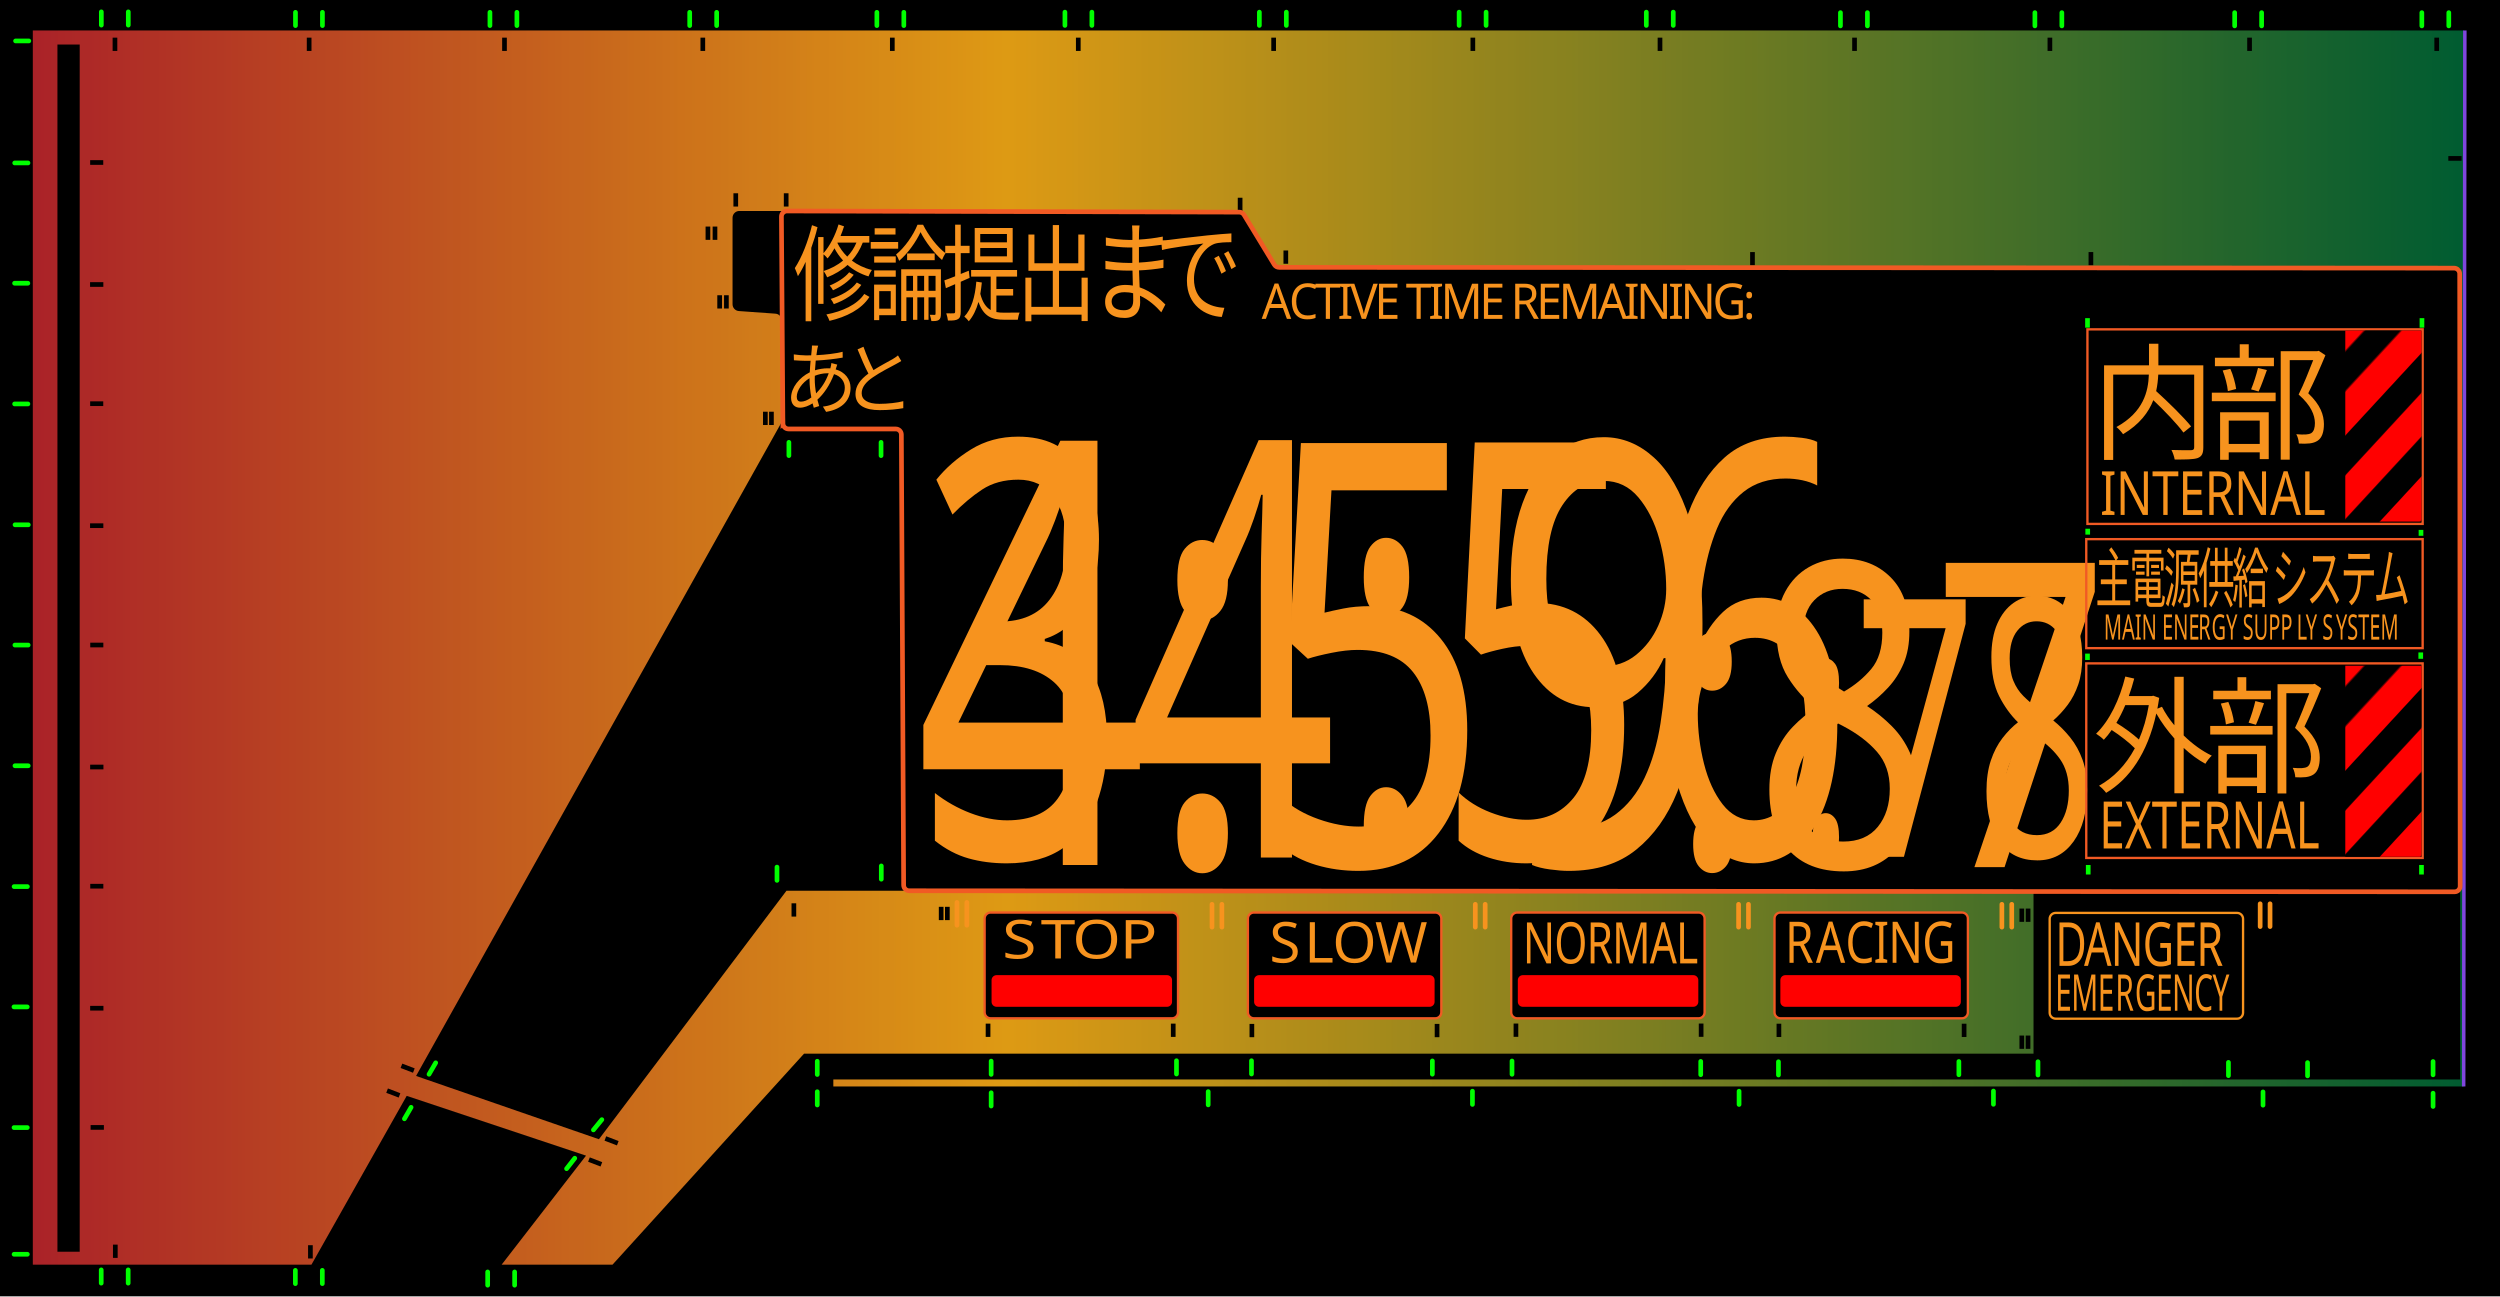
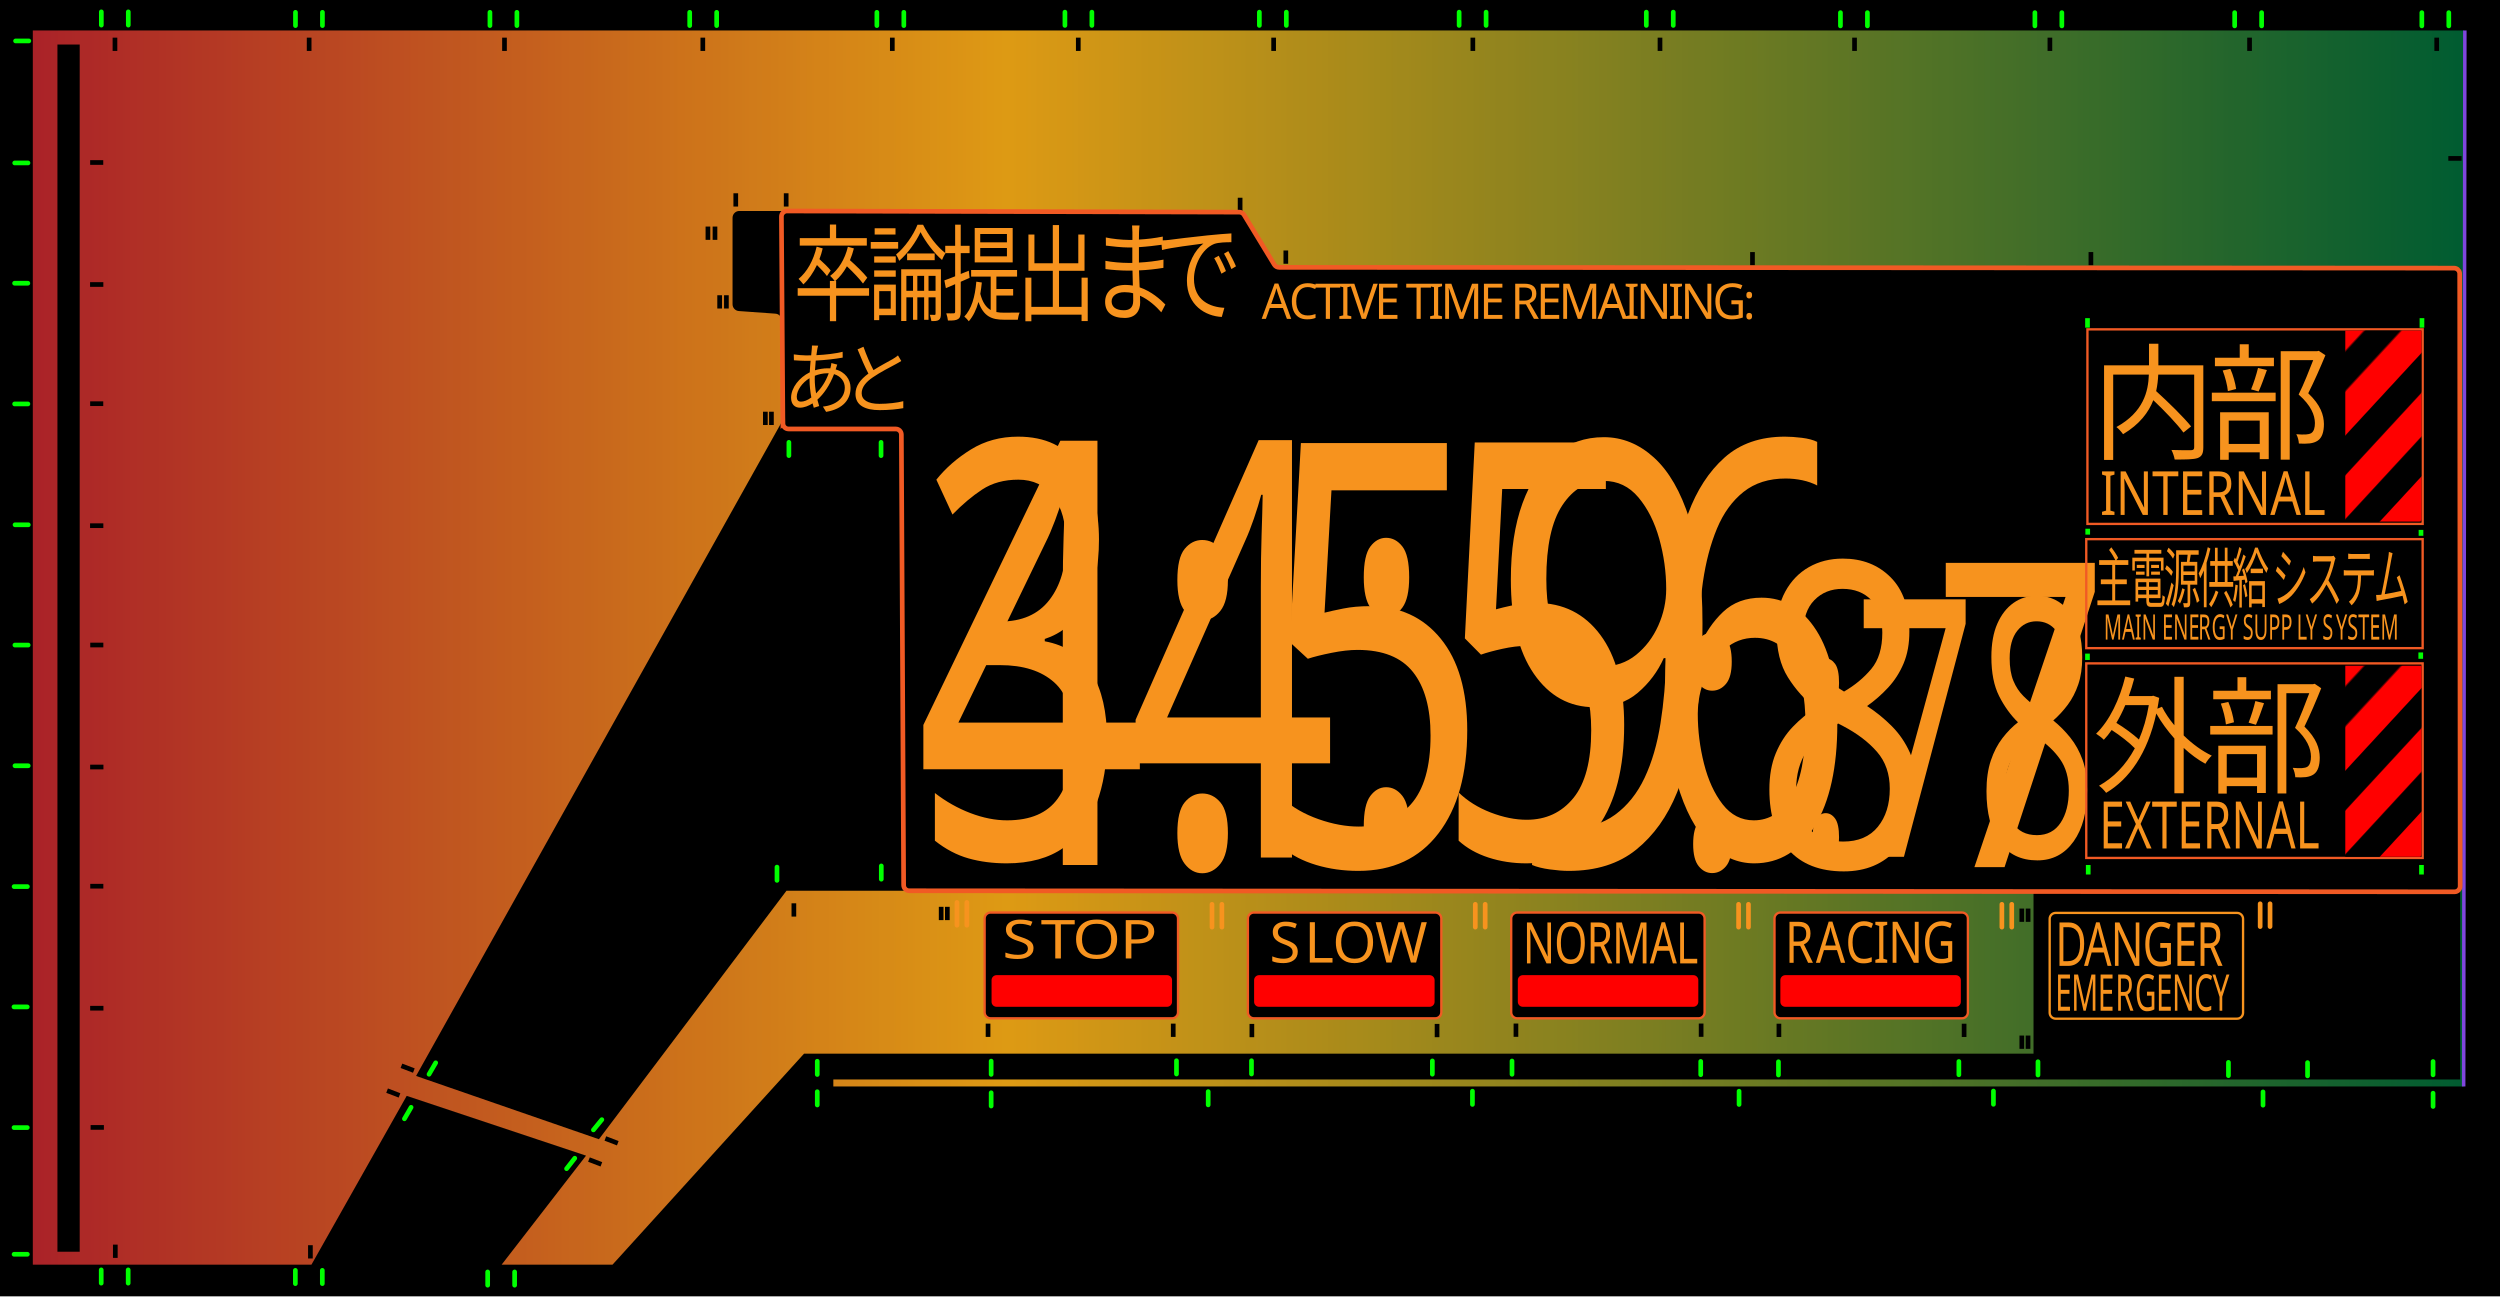
<svg xmlns="http://www.w3.org/2000/svg" xmlns:xlink="http://www.w3.org/1999/xlink" id="Layer_2" viewBox="0 0 2133 1106">
  <defs>
    <style>.cls-1{fill:url(#New_Pattern-2);}.cls-1,.cls-2,.cls-3,.cls-4,.cls-5,.cls-6,.cls-7{stroke-width:0px;}.cls-8{font-size:30px;}.cls-8,.cls-9,.cls-10,.cls-11,.cls-12,.cls-13,.cls-14,.cls-15,.cls-16,.cls-17,.cls-18,.cls-19,.cls-20,.cls-21,.cls-22,.cls-23,.cls-24,.cls-25,.cls-26,.cls-27{fill:#f7931e;}.cls-8,.cls-9,.cls-10,.cls-12,.cls-13,.cls-14,.cls-19,.cls-20,.cls-23,.cls-24{font-family:ArialRoundedMT, 'Arial Rounded MT';}.cls-28{stroke:#7f47dd;stroke-width:3px;}.cls-28,.cls-2,.cls-29,.cls-30,.cls-31,.cls-32{fill:none;}.cls-28,.cls-33,.cls-34,.cls-35,.cls-36,.cls-29,.cls-30,.cls-31,.cls-32{stroke-miterlimit:10;}.cls-37{letter-spacing:-.07em;}.cls-9{font-size:48.94px;letter-spacing:-.02em;}.cls-10{font-size:42px;}.cls-38{letter-spacing:0em;}.cls-11{font-size:496px;letter-spacing:0em;}.cls-11,.cls-17,.cls-22,.cls-26{font-family:TrueLCDNGE, 'True LCD NGE';}.cls-39{letter-spacing:-.12em;}.cls-33,.cls-34{fill:lime;stroke:lime;}.cls-33,.cls-34,.cls-35,.cls-36,.cls-31,.cls-32{stroke-width:4px;}.cls-34,.cls-35,.cls-31{stroke-linecap:round;}.cls-12{font-size:45.85px;}.cls-35{fill:#e78200;}.cls-35,.cls-30,.cls-31{stroke:#f7931e;}.cls-13{font-size:49px;}.cls-40{letter-spacing:-.1em;}.cls-41{letter-spacing:0em;}.cls-3{fill:url(#New_Pattern);}.cls-14{font-size:43.24px;}.cls-15{font-size:108.34px;letter-spacing:-.07em;}.cls-15,.cls-16,.cls-18,.cls-21,.cls-25,.cls-27{font-family:ZenAntique-Regular, 'Zen Antique';}.cls-42{letter-spacing:-.05em;}.cls-43{letter-spacing:-.03em;}.cls-16{font-size:107.48px;letter-spacing:-.07em;}.cls-36{stroke:#000;}.cls-17{font-size:307.65px;letter-spacing:0em;}.cls-29,.cls-30{stroke-width:2px;}.cls-29,.cls-32{stroke:#f15a24;}.cls-18{font-size:67.1px;letter-spacing:-.23em;}.cls-19,.cls-25{font-size:56px;}.cls-4{fill:url(#linear-gradient);opacity:.88;}.cls-20{font-size:48.21px;}.cls-44{letter-spacing:-.05em;}.cls-21{font-size:93.92px;letter-spacing:-.26em;}.cls-22{font-size:504.14px;letter-spacing:0em;}.cls-23{font-size:51.86px;}.cls-45{letter-spacing:-.08em;}.cls-46{letter-spacing:-.06em;}.cls-47{letter-spacing:-.08em;}.cls-48{letter-spacing:-.03em;}.cls-49{letter-spacing:-.02em;}.cls-24{font-size:52px;letter-spacing:-.01em;}.cls-6{fill:#fff;opacity:0;}.cls-7{fill:red;}.cls-50{letter-spacing:-.02em;}.cls-51{letter-spacing:-.02em;}.cls-52{letter-spacing:-.02em;}.cls-53{letter-spacing:-.02em;}.cls-54{letter-spacing:-.02em;}.cls-25{letter-spacing:-.07em;}.cls-26{font-size:363.59px;letter-spacing:0em;}.cls-27{font-size:89.72px;letter-spacing:-.07em;}.cls-55{letter-spacing:-.03em;}</style>
    <linearGradient id="linear-gradient" x1="28" y1="552.5" x2="2102" y2="552.5" gradientUnits="userSpaceOnUse">
      <stop offset="0" stop-color="#c1272d" />
      <stop offset=".4" stop-color="#fbae17" />
      <stop offset="1" stop-color="#006837" />
    </linearGradient>
    <pattern id="New_Pattern" x="0" y="0" width="100" height="96" patternTransform="translate(7721.63 -10167.06) rotate(-47.29) scale(1.41 1.52) skewX(13.98)" patternUnits="userSpaceOnUse" viewBox="0 0 100 96">
      <rect class="cls-2" width="100" height="96" />
      <rect class="cls-7" x="0" y="64" width="100" height="17" />
      <rect class="cls-5" x="0" y="81" width="100" height="15" />
      <rect class="cls-7" x="0" y="32" width="100" height="17" />
      <rect class="cls-5" x="0" y="49" width="100" height="15" />
      <rect class="cls-7" x="0" y="0" width="100" height="17" />
      <rect class="cls-5" x="0" y="17" width="100" height="15" />
    </pattern>
    <pattern id="New_Pattern-2" patternTransform="translate(7626.16 -10349.64) rotate(-47.29) scale(1.41 1.52) skewX(13.98)" xlink:href="#New_Pattern" />
  </defs>
  <g id="eva-timer">
    <g id="pan-background">
      <rect id="black" class="cls-5" width="2133" height="1106" />
    </g>
    <g id="pan-main">
      <path id="comp-main" class="cls-4" d="m2100,26H28v1053h237.74l81.26-144,153,51-72,93h94.6l163.4-180h1049v-139H671l-160,212-156-54,311.27-556.69c.48-.86.73-1.83.73-2.81v-85.1c0-3.04-2.35-5.56-5.38-5.78l-31.23-2.23c-3.03-.22-5.38-2.74-5.38-5.78v-73.81c0-3.2,2.6-5.8,5.8-5.8h424.91c2.04,0,3.94,1.08,4.98,2.83l25.63,43.1c1.04,1.76,2.94,2.83,4.98,2.83h1007.7v692.24H711v6h1391V26h-2ZM68,1068h-19V38h19v1030Z" />
      <path id="bar-purple" class="cls-28" d="m2103,26c-.33,300.33-.67,600.67-1,901" />
    </g>
    <g id="grpClickable">
      <path id="clickable-top" class="cls-6" d="m28.98,237h597v-50.02c0-3.2,2.6-5.8,5.8-5.8h424.91c2.04,0,3.94,1.08,4.98,2.83l25.63,43.1c1.04,1.76,2.94,2.83,4.98,2.83h1007.2V27.18H28.98v209.82Z" />
      <path id="clickable-left" class="cls-6" d="m29.59,237.3l-.61,842.88h237.74l400.53-717.69-2.57-90.6c-.05-1.79-1.37-3.3-3.15-3.57l-33.99-5.29c-.9-.14-1.57-.91-1.59-1.82l-.37-23.9H29.59Z" />
      <polygon id="clickable-bottom" class="cls-6" points="652.02 945 531.5 1078.85 531.5 1089 2102.5 1089 2102.5 945 652.02 945" />
    </g>
    <g id="dot-green">
      <g id="Mode">
        <line id="dot" class="cls-34" x1="1671.31" y1="905.67" x2="1671.31" y2="917" />
        <line id="dot-2" class="cls-34" x1="1738.8" y1="905.87" x2="1738.8" y2="917.2" />
        <line id="dot-3" class="cls-34" x1="1700.8" y1="930.87" x2="1700.8" y2="942.2" />
        <line id="dot-4" class="cls-34" x1="1517.38" y1="905.88" x2="1517.38" y2="917.21" />
        <line id="dot-5" class="cls-34" x1="1451.06" y1="905.59" x2="1451.06" y2="916.93" />
        <line id="dot-6" class="cls-34" x1="1290.05" y1="905.26" x2="1290.05" y2="916.6" />
        <line id="dot-7" class="cls-34" x1="1222.09" y1="905.18" x2="1222.09" y2="916.51" />
        <line id="dot-8" class="cls-34" x1="1067.77" y1="905.01" x2="1067.77" y2="916.35" />
        <line id="dot-9" class="cls-34" x1="1003.77" y1="905.01" x2="1003.77" y2="916.35" />
        <line id="dot-10" class="cls-34" x1="1483.77" y1="931.01" x2="1483.77" y2="942.35" />
        <line id="dot-11" class="cls-34" x1="1256.29" y1="930.98" x2="1256.29" y2="942.31" />
        <line id="dot-12" class="cls-34" x1="1030.83" y1="931.35" x2="1030.83" y2="942.68" />
        <line id="dot-13" class="cls-34" x1="697.29" y1="905.44" x2="697.29" y2="916.77" />
        <line id="dot-14" class="cls-34" x1="697.29" y1="931.44" x2="697.29" y2="942.77" />
        <line id="dot-15" class="cls-34" x1="751.92" y1="738.8" x2="751.92" y2="750.14" />
        <line id="dot-16" class="cls-34" x1="662.92" y1="739.8" x2="662.92" y2="751.14" />
        <g id="dots_x2">
          <line id="dl" class="cls-34" x1="845.65" y1="932.34" x2="845.65" y2="943.67" />
          <line id="du" class="cls-34" x1="845.65" y1="905.34" x2="845.65" y2="916.67" />
        </g>
        <g id="dots_x2-2">
          <line id="dl-2" class="cls-34" x1="2075.89" y1="932.7" x2="2075.89" y2="944.04" />
          <line id="du-2" class="cls-34" x1="2075.89" y1="905.7" x2="2075.89" y2="917.04" />
        </g>
        <g id="dots_x3">
          <line id="dot-17" class="cls-34" x1="1901.31" y1="906.41" x2="1901.31" y2="917.75" />
          <line id="dot-18" class="cls-34" x1="1968.8" y1="906.61" x2="1968.8" y2="917.95" />
          <line id="dot-19" class="cls-34" x1="1930.8" y1="931.61" x2="1930.8" y2="942.95" />
        </g>
      </g>
      <g id="Slash">
        <line id="dot-20" class="cls-34" x1="506.3" y1="964.04" x2="513.49" y2="955.28" />
        <line id="dot-21" class="cls-34" x1="490.39" y1="988.19" x2="483.41" y2="997.12" />
        <line id="dot-22" class="cls-34" x1="350.75" y1="944.76" x2="345.05" y2="954.56" />
        <line id="dot-23" class="cls-34" x1="371.74" y1="906.76" x2="366.05" y2="916.56" />
        <line id="dot-24" class="cls-34" x1="673.08" y1="377.4" x2="673.08" y2="388.73" />
        <line id="dot-25" class="cls-34" x1="751.71" y1="377.42" x2="751.71" y2="388.75" />
      </g>
      <g id="Top">
        <line id="dot-26" class="cls-34" x1="1244.93" y1="10.36" x2="1244.93" y2="21.7" />
        <line id="dot-27" class="cls-34" x1="1267.93" y1="10.36" x2="1267.93" y2="21.7" />
        <line id="dot-28" class="cls-34" x1="1404.63" y1="10.36" x2="1404.63" y2="21.7" />
        <line id="dot-29" class="cls-34" x1="1427.63" y1="10.36" x2="1427.63" y2="21.7" />
        <line id="dot-30" class="cls-34" x1="1074.49" y1="10.36" x2="1074.49" y2="21.7" />
        <line id="dot-31" class="cls-34" x1="1097.49" y1="10.36" x2="1097.49" y2="21.7" />
        <line id="dot-32" class="cls-34" x1="908.59" y1="10.36" x2="908.59" y2="21.7" />
        <line id="dot-33" class="cls-34" x1="931.59" y1="10.36" x2="931.59" y2="21.7" />
        <line id="dot-34" class="cls-34" x1="1759.17" y1="10.77" x2="1759.17" y2="22.1" />
        <line id="dot-35" class="cls-34" x1="1906.62" y1="10.77" x2="1906.62" y2="22.1" />
        <line id="dot-36" class="cls-34" x1="1929.62" y1="10.77" x2="1929.62" y2="22.1" />
        <line id="dot-37" class="cls-34" x1="2066.31" y1="10.77" x2="2066.31" y2="22.1" />
        <line id="dot-38" class="cls-34" x1="2089.31" y1="10.77" x2="2089.31" y2="22.1" />
        <line id="dot-39" class="cls-34" x1="1736.17" y1="10.77" x2="1736.17" y2="22.1" />
        <line id="dot-40" class="cls-34" x1="1570.27" y1="10.77" x2="1570.27" y2="22.1" />
        <line id="dot-41" class="cls-34" x1="1593.27" y1="10.77" x2="1593.27" y2="22.1" />
        <line id="dot-42" class="cls-34" x1="86.46" y1="10.1" x2="86.46" y2="21.43" />
        <line id="dot-43" class="cls-34" x1="109.46" y1="10.1" x2="109.46" y2="21.43" />
        <line id="dot-44" class="cls-34" x1="441.01" y1="10.5" x2="441.01" y2="21.84" />
        <line id="dot-45" class="cls-34" x1="588.45" y1="10.5" x2="588.45" y2="21.84" />
        <line id="dot-46" class="cls-34" x1="611.45" y1="10.5" x2="611.45" y2="21.84" />
        <line id="dot-47" class="cls-34" x1="748.14" y1="10.5" x2="748.14" y2="21.84" />
        <line id="dot-48" class="cls-34" x1="771.14" y1="10.5" x2="771.14" y2="21.84" />
        <line id="dot-49" class="cls-34" x1="418.01" y1="10.5" x2="418.01" y2="21.84" />
        <line id="dot-50" class="cls-34" x1="252.1" y1="10.5" x2="252.1" y2="21.84" />
        <line id="dot-51" class="cls-34" x1="275.1" y1="10.5" x2="275.1" y2="21.84" />
      </g>
      <g id="Left">
        <line id="dot-52" class="cls-34" x1="12.02" y1="756.45" x2="23.36" y2="756.45" />
        <line id="dot-53" class="cls-34" x1="11.9" y1="859.08" x2="23.24" y2="859.08" />
        <line id="dot-54" class="cls-34" x1="11.95" y1="962.06" x2="23.29" y2="962.06" />
        <line id="dot-55" class="cls-34" x1="12.01" y1="1070.15" x2="23.34" y2="1070.15" />
        <line id="dot-56" class="cls-34" x1="12.83" y1="447.75" x2="24.16" y2="447.75" />
        <line id="dot-57" class="cls-34" x1="12.71" y1="550.37" x2="24.04" y2="550.37" />
        <line id="dot-58" class="cls-34" x1="12.76" y1="653.35" x2="24.09" y2="653.35" />
        <line id="dot-59" class="cls-34" x1="12.47" y1="344.64" x2="23.81" y2="344.64" />
        <line id="dot-60" class="cls-34" x1="12.54" y1="139.03" x2="23.88" y2="139.03" />
        <line id="dot-61" class="cls-34" x1="12.43" y1="241.65" x2="23.76" y2="241.65" />
        <line id="dot-62" class="cls-34" x1="13.28" y1="34.93" x2="24.61" y2="34.93" />
      </g>
      <g id="Bottom">
        <line id="dot-63" class="cls-34" x1="86.36" y1="1083.46" x2="86.36" y2="1094.79" />
        <line id="dot-64" class="cls-34" x1="109.36" y1="1083.46" x2="109.36" y2="1094.79" />
        <line id="dot-65" class="cls-34" x1="252" y1="1083.86" x2="252" y2="1095.2" />
        <line id="dot-66" class="cls-34" x1="275" y1="1083.86" x2="275" y2="1095.2" />
        <line id="dot-67" class="cls-34" x1="416.08" y1="1085.21" x2="416.08" y2="1096.54" />
        <line id="dot-68" class="cls-34" x1="439.08" y1="1085.21" x2="439.08" y2="1096.54" />
      </g>
    </g>
    <g id="dot-black">
      <g id="Upper">
        <line id="tic" class="cls-36" x1="1416.31" y1="32.12" x2="1416.31" y2="43.46" />
        <line id="tic-2" class="cls-36" x1="1256.63" y1="32.12" x2="1256.63" y2="43.46" />
        <line id="tic-3" class="cls-36" x1="1086.67" y1="32.12" x2="1086.67" y2="43.46" />
        <line id="tic-4" class="cls-36" x1="919.99" y1="32.12" x2="919.99" y2="43.46" />
        <line id="tic-5" class="cls-36" x1="761.32" y1="32.12" x2="761.32" y2="43.46" />
        <line id="tic-6" class="cls-36" x1="599.64" y1="32.12" x2="599.64" y2="43.46" />
        <line id="tic-7" class="cls-36" x1="430.43" y1="32.12" x2="430.43" y2="43.46" />
        <line id="tic-8" class="cls-36" x1="263.76" y1="32.12" x2="263.76" y2="43.46" />
        <line id="tic-9" class="cls-36" x1="98.08" y1="32.12" x2="98.08" y2="43.46" />
        <line id="tic-10" class="cls-36" x1="1748.97" y1="32.12" x2="1748.97" y2="43.46" />
        <line id="tic-11" class="cls-36" x1="1582.29" y1="32.12" x2="1582.29" y2="43.46" />
        <line id="tic-12" class="cls-36" x1="2079" y1="32.12" x2="2079" y2="43.46" />
        <line id="tic-13" class="cls-36" x1="1919.32" y1="32.12" x2="1919.32" y2="43.46" />
      </g>
      <g id="Left-2">
        <line id="h-tic" class="cls-36" x1="76.92" y1="138.65" x2="88.09" y2="138.65" />
        <line id="h-tic-2" class="cls-36" x1="76.84" y1="242.74" x2="88.17" y2="242.74" />
        <line id="h-tic-3" class="cls-36" x1="76.92" y1="344.43" x2="88.09" y2="344.43" />
        <line id="h-tic-4" class="cls-36" x1="76.84" y1="448.52" x2="88.17" y2="448.52" />
        <line id="h-tic-5" class="cls-36" x1="77" y1="550.33" x2="88.17" y2="550.33" />
        <line id="h-tic-6" class="cls-36" x1="76.92" y1="654.42" x2="88.25" y2="654.42" />
        <line id="h-tic-7" class="cls-36" x1="77" y1="756.11" x2="88.17" y2="756.11" />
        <line id="h-tic-8" class="cls-36" x1="76.92" y1="860.21" x2="88.25" y2="860.21" />
        <line id="h-tic-9" class="cls-36" x1="77.31" y1="961.91" x2="88.64" y2="961.91" />
      </g>
      <g id="Bottom-2">
        <line id="tic-14" class="cls-36" x1="98.38" y1="1061.91" x2="98.38" y2="1073.24" />
        <line id="tic-15" class="cls-36" x1="264.84" y1="1062.4" x2="264.84" y2="1073.74" />
      </g>
      <g id="Slash-2">
        <line id="h-tic-10" class="cls-36" x1="330.26" y1="930.53" x2="340.85" y2="934.59" />
        <line id="h-tic-11" class="cls-36" x1="342.5" y1="909.34" x2="353.09" y2="913.4" />
        <line id="h-tic-12" class="cls-36" x1="502.5" y1="989.34" x2="513.09" y2="993.4" />
        <line id="h-tic-13" class="cls-36" x1="516.5" y1="971.34" x2="527.09" y2="975.4" />
      </g>
      <g id="Right">
        <line id="h-tic-14" class="cls-36" x1="2088.9" y1="135.16" x2="2100.24" y2="135.16" />
      </g>
      <g id="Border">
        <line id="tic-16" class="cls-36" x1="1783.96" y1="215.06" x2="1783.96" y2="226.39" />
        <line id="tic-17" class="cls-36" x1="1495.22" y1="215.07" x2="1495.22" y2="226.41" />
        <line id="tic-18" class="cls-36" x1="1097.06" y1="213.71" x2="1097.06" y2="225.04" />
        <line id="tic-19" class="cls-36" x1="1058.06" y1="168.71" x2="1058.06" y2="180.04" />
        <line id="tic-20" class="cls-36" x1="670.76" y1="164.9" x2="670.76" y2="176.23" />
        <line id="tic-21" class="cls-36" x1="627.76" y1="164.9" x2="627.76" y2="176.23" />
        <g id="double_tic">
          <line id="tic-22" class="cls-36" x1="614" y1="251.9" x2="614" y2="263.23" />
          <line id="tic-23" class="cls-36" x1="619.76" y1="251.9" x2="619.76" y2="263.23" />
        </g>
        <g id="double_tic-2">
          <line id="tic-24" class="cls-36" x1="604" y1="193.3" x2="604" y2="204.64" />
          <line id="tic-25" class="cls-36" x1="610.02" y1="193.3" x2="610.02" y2="204.64" />
        </g>
        <g id="double_tic-3">
          <line id="tic-26" class="cls-36" x1="653" y1="351.28" x2="653" y2="362.62" />
          <line id="tic-27" class="cls-36" x1="658.18" y1="351.28" x2="658.18" y2="362.62" />
        </g>
        <g id="double_tic-4">
          <line id="tic-28" class="cls-36" x1="803" y1="773.7" x2="803" y2="785.04" />
          <line id="tic-29" class="cls-36" x1="808.27" y1="773.7" x2="808.27" y2="785.04" />
        </g>
        <g id="double_tic-5">
          <line id="tic-30" class="cls-36" x1="1725" y1="775.19" x2="1725" y2="786.52" />
          <line id="tic-31" class="cls-36" x1="1730.37" y1="775.19" x2="1730.37" y2="786.52" />
        </g>
        <g id="double_tic-6">
          <line id="tic-32" class="cls-36" x1="1725" y1="883.54" x2="1725" y2="894.87" />
          <line id="tic-33" class="cls-36" x1="1730.32" y1="883.54" x2="1730.32" y2="894.87" />
        </g>
        <line id="tic-34" class="cls-36" x1="677.33" y1="770.7" x2="677.33" y2="782.03" />
      </g>
      <g id="Status">
        <g id="s4">
          <line id="tic-35" class="cls-36" x1="1675.77" y1="873.43" x2="1675.77" y2="884.76" />
          <line id="tic-36" class="cls-36" x1="1517.77" y1="873.43" x2="1517.77" y2="884.76" />
        </g>
        <g id="s3">
          <line id="tic-37" class="cls-36" x1="1451.4" y1="873.29" x2="1451.4" y2="884.62" />
          <line id="tic-38" class="cls-36" x1="1293.4" y1="873.29" x2="1293.4" y2="884.62" />
        </g>
        <g id="s2">
          <line id="tic-39" class="cls-36" x1="1226.1" y1="873.6" x2="1226.1" y2="884.94" />
          <line id="tic-40" class="cls-36" x1="1068.1" y1="873.6" x2="1068.1" y2="884.94" />
        </g>
        <g id="s1">
          <line id="tic-41" class="cls-36" x1="1001" y1="873.36" x2="1001" y2="884.69" />
          <line id="tic-42" class="cls-36" x1="843" y1="873.36" x2="843" y2="884.69" />
        </g>
      </g>
    </g>
    <g id="dot-amber">
      <g id="dot-emergency">
        <line id="dot-emergency2" class="cls-31" x1="1928.37" y1="771.11" x2="1928.37" y2="790.57" />
        <line id="dot-emergency1" class="cls-31" x1="1936.8" y1="771.11" x2="1936.8" y2="790.57" />
      </g>
      <g id="dot-racing">
        <line id="dot-racing2" class="cls-35" x1="1708" y1="771.56" x2="1708" y2="791.03" />
        <line id="dot-racing1" class="cls-35" x1="1716.43" y1="771.56" x2="1716.43" y2="791.03" />
      </g>
      <g id="dot-normal">
        <line id="dot-normal2" class="cls-31" x1="1483.36" y1="771.56" x2="1483.36" y2="791.03" />
        <line id="dot-normal1" class="cls-31" x1="1491.79" y1="771.56" x2="1491.79" y2="791.03" />
      </g>
      <g id="dot-slow">
        <line id="dot-slow2" class="cls-31" x1="1258.72" y1="771.56" x2="1258.72" y2="791.03" />
        <line id="dot-slow1" class="cls-31" x1="1267.15" y1="771.56" x2="1267.15" y2="791.03" />
      </g>
      <g id="dot-stop">
        <line id="dot-stop2" class="cls-31" x1="1034.08" y1="771.56" x2="1034.08" y2="791.03" />
        <line id="dot-stop1" class="cls-31" x1="1042.51" y1="771.56" x2="1042.51" y2="791.03" />
      </g>
      <g id="dot-mode0">
        <line id="dot-mode0b" class="cls-31" x1="816.48" y1="769.94" x2="816.48" y2="789.41" />
        <line id="dot-mode0a" class="cls-31" x1="824.91" y1="769.94" x2="824.91" y2="789.41" />
      </g>
    </g>
    <g id="pan-clock">
      <path id="border-clock" class="cls-32" d="m667.97,361.22l-1.26-176.37c-.02-2.67,2.15-4.85,4.82-4.84l385.78.98c1.68,0,3.23.88,4.1,2.31l25.84,42.5c.87,1.43,2.43,2.31,4.11,2.31l1002.43.65c2.65,0,4.8,2.15,4.81,4.81l.41,522.51c0,2.66-2.15,4.82-4.81,4.81l-1318.4-.89c-2.65,0-4.79-2.14-4.81-4.79l-1.95-384.43c-.01-2.65-2.16-4.79-4.81-4.79h-91.44c-2.64,0-4.79-2.13-4.81-4.78Z" />
      <g id="textgroup-clock-sys">
        <text id="text-millis-sys" class="cls-17" transform="translate(1533.5 731) scale(.59 1)">
          <tspan x="0" y="0">:78</tspan>
        </text>
        <text id="text-min-sec-sys" class="cls-11" transform="translate(783.59 731.66) scale(.63 1)">
          <tspan x="0" y="0">34:56</tspan>
        </text>
      </g>
      <g id="textgroup-clock">
        <text id="text-millis" class="cls-26" transform="translate(1425.5 739.83) scale(.73 1)">
          <tspan x="0" y="0">:87</tspan>
        </text>
        <text id="text-min-sec" class="cls-22" transform="translate(780.5 738) scale(.69 1)">
          <tspan x="0" y="0">4:59</tspan>
        </text>
      </g>
      <g id="textgroup-active-time">
        <text id="text-active-time-en" class="cls-10" transform="translate(1076.46 272.04) scale(.94 1)">
          <tspan class="cls-40" x="0" y="0">A</tspan>
          <tspan class="cls-37" x="24.82" y="0">CTIVE TIME REMAINING:</tspan>
        </text>
        <text id="text-active-time-jp2" class="cls-18" transform="translate(668 348.05) scale(.95 1)">
          <tspan x="0" y="0">あと</tspan>
        </text>
        <text id="text-active-time-jp1" class="cls-27" transform="translate(676.91 266.95) scale(.76 1)">
-           <tspan x="0" y="0">修論提出</tspan>
+           <tspan x="0" y="0">卒論提出</tspan>
        </text>
        <text class="cls-21" transform="translate(929.21 266.95) scale(.8 1)">
          <tspan x="0" y="0">まで</tspan>
        </text>
      </g>
    </g>
    <g id="pan-mode">
      <g id="pan-emergency">
        <rect id="bkg-emergency" class="cls-5" x="1748.39" y="778.25" width="165" height="90.25" rx="5.12" ry="5.12" />
        <rect id="border-emergency" class="cls-30" x="1748.78" y="778.89" width="165" height="90.25" rx="5.12" ry="5.12" />
        <text id="text-danger" class="cls-23" transform="translate(1753.58 824.1) scale(.71 1)">
          <tspan class="cls-46" x="0" y="0">D</tspan>
          <tspan class="cls-50" x="34.54" y="0">ANGER</tspan>
        </text>
        <text id="text-emergency" class="cls-14" transform="translate(1753.46 862.36) scale(.59 1)">
          <tspan class="cls-51" x="0" y="0">EME</tspan>
          <tspan class="cls-48" x="86.95" y="0">R</tspan>
          <tspan class="cls-51" x="115.19" y="0">GENCY</tspan>
        </text>
      </g>
      <g id="pan-racing">
        <rect id="bkg-racing" class="cls-5" x="1514" y="778.57" width="165" height="90.25" rx="5.12" ry="5.12" />
        <rect id="border-racing" class="cls-29" x="1514" y="778.57" width="165" height="90.25" rx="5.12" ry="5.12" />
        <text id="text-racing" class="cls-13" transform="translate(1523 821.46) scale(.8 1)">
          <tspan class="cls-52" x="0" y="0">R</tspan>
          <tspan class="cls-44" x="32.88" y="0">A</tspan>
          <tspan class="cls-52" x="64.38" y="0">CING</tspan>
        </text>
        <rect id="bar-racing" class="cls-7" x="1519" y="832" width="154" height="27" rx="4.26" ry="4.26" />
      </g>
      <g id="pan-normal">
        <rect id="bkg-normal" class="cls-5" x="1289.36" y="778.57" width="165" height="90.25" rx="5.12" ry="5.12" />
        <rect id="border-normal" class="cls-29" x="1289.36" y="778.57" width="165" height="90.25" rx="5.12" ry="5.12" />
        <rect id="bar-normal" class="cls-7" x="1295" y="832" width="154" height="27" rx="4.26" ry="4.26" />
        <text id="text-normal" class="cls-9" transform="translate(1299.29 821.99) scale(.74 1)">
          <tspan x="0" y="0">NORMAL</tspan>
        </text>
      </g>
      <g id="pan-slow">
        <rect id="bkg-slow" class="cls-5" x="1064.72" y="778.57" width="165" height="90.25" rx="5.12" ry="5.12" />
        <rect id="border-slow" class="cls-29" x="1064.72" y="778.57" width="165" height="90.25" rx="5.12" ry="5.12" />
        <text id="text-slow" class="cls-20" transform="translate(1083.04 821.25)">
          <tspan class="cls-49" x="0" y="0">S</tspan>
          <tspan class="cls-45" x="29.8" y="0">L</tspan>
          <tspan class="cls-55" x="53.76" y="0">O</tspan>
          <tspan class="cls-49" x="90.11" y="0">W</tspan>
        </text>
        <rect id="bar-slow" class="cls-7" x="1070" y="832" width="154" height="27" rx="4.26" ry="4.26" />
      </g>
      <g id="pan-stop">
        <rect id="bkg-stop" class="cls-5" x="840.08" y="778.57" width="165" height="90.25" rx="5.12" ry="5.12" />
        <rect id="border-stop" class="cls-29" x="840.08" y="778.57" width="165" height="90.25" rx="5.12" ry="5.12" />
        <rect id="bar-stop" class="cls-7" x="846" y="832" width="154" height="27" rx="4.26" ry="4.26" />
        <text id="text-stop" class="cls-12" transform="translate(855.08 817.77) scale(1.16 1)">
          <tspan class="cls-53" x="0" y="0">S</tspan>
          <tspan class="cls-47" x="28.34" y="0">T</tspan>
          <tspan class="cls-54" x="51.54" y="0">OP</tspan>
        </text>
      </g>
    </g>
    <g id="pan-power">
      <g id="pan-external">
        <g id="dot-green-external">
          <line id="dot2-external" class="cls-33" x1="1781.67" y1="738" x2="1781.67" y2="746.13" />
          <line id="dot1-external" class="cls-33" x1="2066.01" y1="738" x2="2066.01" y2="746.13" />
        </g>
        <rect id="border-external" class="cls-29" x="1780" y="566" width="287" height="166" />
        <text id="text-external-en" class="cls-19" transform="translate(1791.07 723.89) scale(.7 1)">
          <tspan x="0" y="0">EXTERNAL</tspan>
        </text>
        <text id="text-external-jp" class="cls-15" transform="translate(1785.72 668.34) scale(.95 1)">
          <tspan x="0" y="0">外部</tspan>
        </text>
        <rect id="strip-external" class="cls-3" x="2001" y="568" width="65" height="163" />
      </g>
      <g id="pan-internal">
        <g id="dot-green-internal">
          <line id="dot2-internal" class="cls-33" x1="1781.06" y1="271.45" x2="1781.06" y2="279.58" />
          <line id="dot1-internal" class="cls-33" x1="2066.41" y1="271.45" x2="2066.41" y2="279.58" />
        </g>
        <rect id="border-internal" class="cls-29" x="1781" y="281" width="286" height="166" />
        <text id="text-internal-en" class="cls-24" transform="translate(1791.82 439.35) scale(.79 1)">
          <tspan x="0" y="0">INTERNAL</tspan>
        </text>
        <text id="text-internal-jp" class="cls-16" transform="translate(1784.75 383.58) scale(.98 1)">
          <tspan x="0" y="0">内部</tspan>
        </text>
        <rect id="strip-internal" class="cls-1" x="2001" y="282" width="65" height="163" />
      </g>
      <g id="pan-system">
        <g id="dot-green-system">
          <line id="dot4-system" class="cls-33" x1="1781.03" y1="557.66" x2="1781.03" y2="563.09" />
          <line id="dot3-system" class="cls-33" x1="2065.38" y1="556.66" x2="2065.38" y2="562.09" />
          <line id="dot2-system" class="cls-33" x1="1781.24" y1="451.11" x2="1781.24" y2="456.14" />
          <line id="dot1-system" class="cls-33" x1="2065.59" y1="452.11" x2="2065.59" y2="457.14" />
        </g>
        <rect id="border-system" class="cls-29" x="1780" y="460" width="287" height="93" />
        <text id="text-system-en" class="cls-8" transform="translate(1795 545.71) scale(.57 1)">
          <tspan class="cls-38" x="0" y="0">MAIN ENE</tspan>
          <tspan class="cls-43" x="141.3" y="0">R</tspan>
          <tspan class="cls-41" x="161.13" y="0">GY SUPP</tspan>
          <tspan class="cls-39" x="288.6" y="0">L</tspan>
          <tspan class="cls-38" x="302.19" y="0">Y S</tspan>
          <tspan class="cls-42" x="347.34" y="0">Y</tspan>
          <tspan class="cls-38" x="364.23" y="0">STEM</tspan>
        </text>
        <text id="text-system-jp" class="cls-25" transform="translate(1787.75 513.77) scale(.56 1)">
          <tspan x="0" y="0">主電源供給 システム</tspan>
        </text>
      </g>
    </g>
  </g>
</svg>
